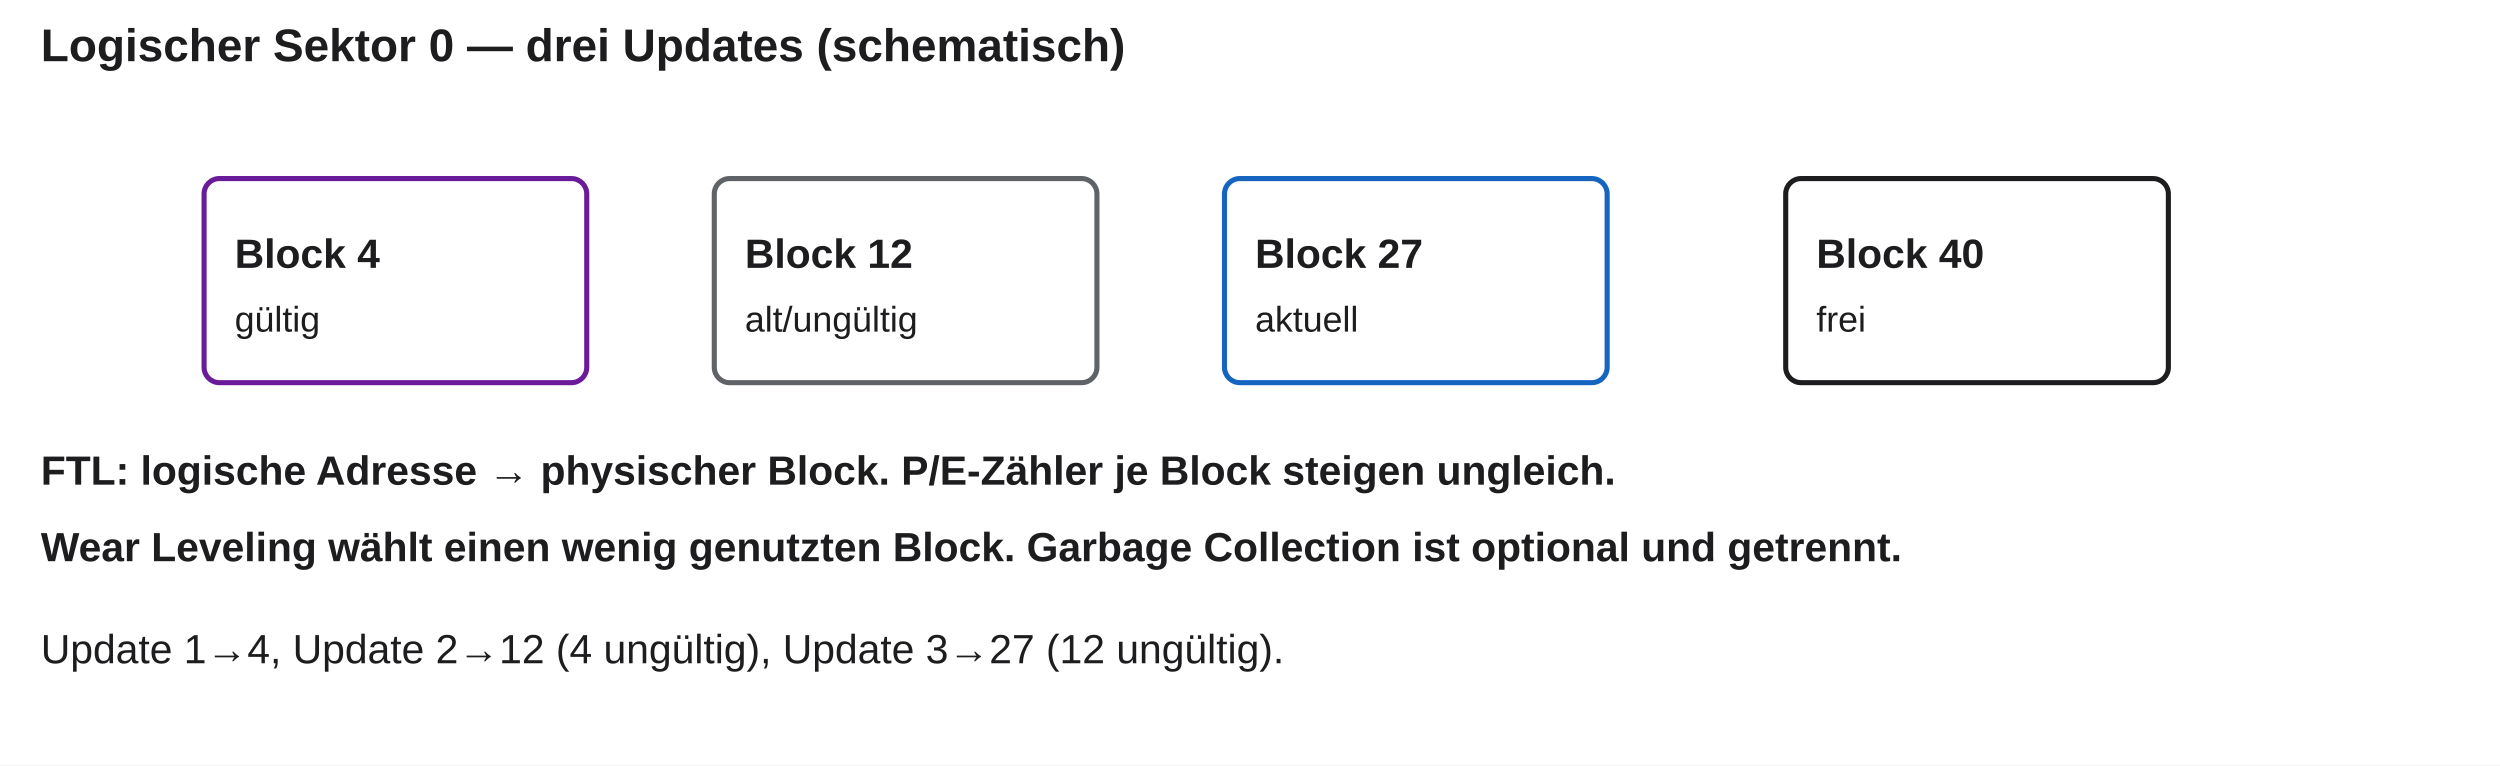
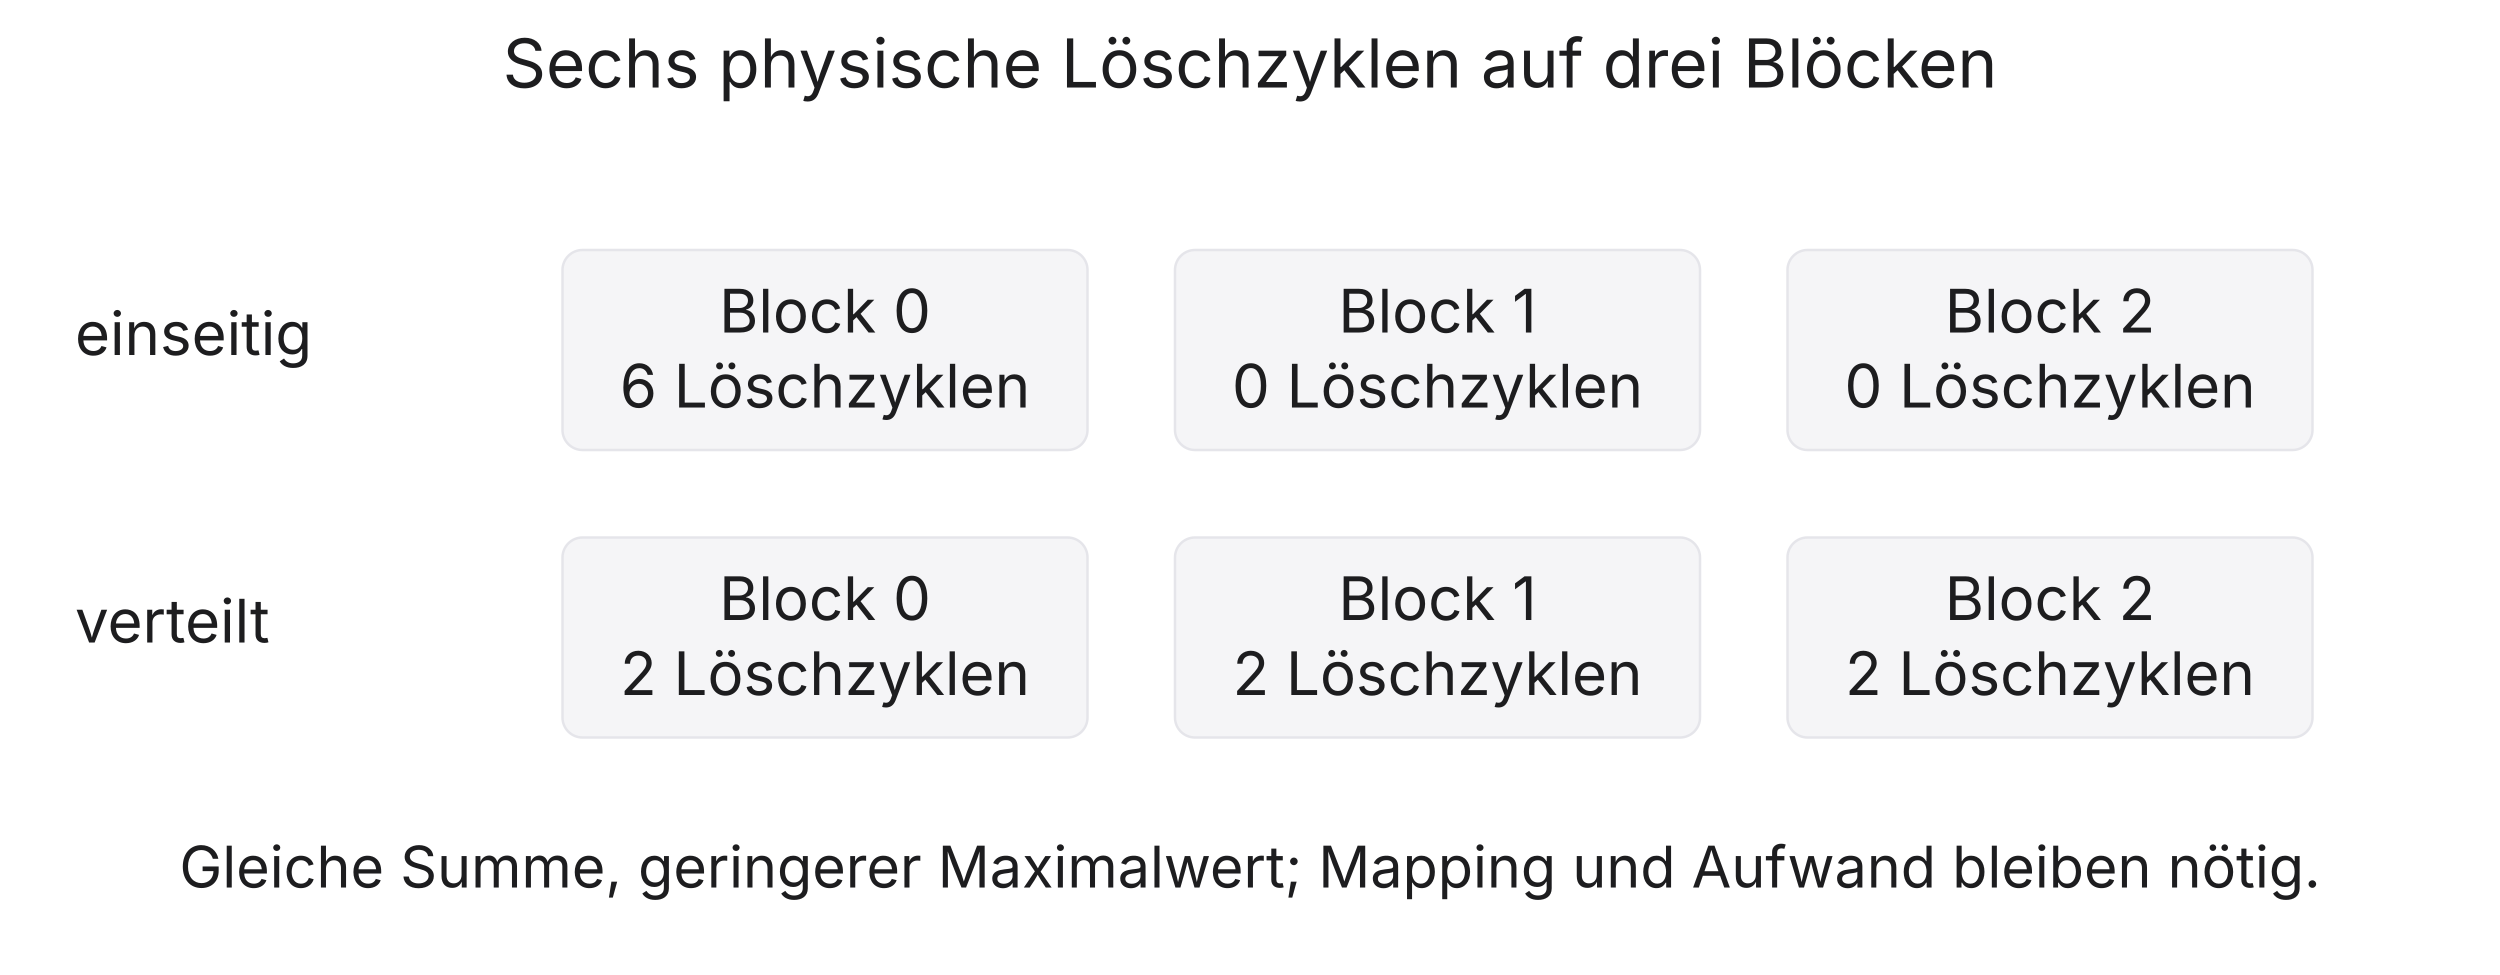
- <svg xmlns="http://www.w3.org/2000/svg" viewBox="0 0 980 300" width="980" height="300">
-   <rect width="980" height="300" fill="#FFFFFF" />
-   <style>text{font-family:Arial,Helvetica,sans-serif;fill:#1D1D1F}</style>
-   <text x="16" y="24" font-size="18" font-weight="600" fill="#1D1D1F" text-anchor="start">Logischer Sektor 0 — drei Updates (schematisch)</text>
-   <rect x="80" y="70" width="150" height="80" rx="6" fill="#FFF" stroke="#6A1B9A" stroke-width="2" />
-   <text x="92" y="105" font-size="16" font-weight="600" fill="#1D1D1F" text-anchor="start">Block 4</text>
-   <text x="92" y="130" font-size="14" font-weight="400" fill="#6A1B9A" text-anchor="start">gültig</text>
-   <rect x="280" y="70" width="150" height="80" rx="6" fill="#FFF" stroke="#5F6368" stroke-width="2" />
-   <text x="292" y="105" font-size="16" font-weight="600" fill="#1D1D1F" text-anchor="start">Block 12</text>
-   <text x="292" y="130" font-size="14" font-weight="400" fill="#5F6368" text-anchor="start">alt/ungültig</text>
-   <rect x="480" y="70" width="150" height="80" rx="6" fill="#FFF" stroke="#1565C0" stroke-width="2" />
-   <text x="492" y="105" font-size="16" font-weight="600" fill="#1D1D1F" text-anchor="start">Block 27</text>
-   <text x="492" y="130" font-size="14" font-weight="400" fill="#1565C0" text-anchor="start">aktuell</text>
-   <rect x="700" y="70" width="150" height="80" rx="6" fill="#FFF" stroke="#1D1D1F" stroke-width="2" />
-   <text x="712" y="105" font-size="16" font-weight="600" fill="#1D1D1F" text-anchor="start">Block 40</text>
-   <text x="712" y="130" font-size="14" font-weight="400" fill="#1D1D1F" text-anchor="start">frei</text>
-   <text x="16" y="190" font-size="16" font-weight="600" fill="#1D1D1F" text-anchor="start">FTL: logische Adresse → physischer Block. P/E-Zähler je Block steigen ungleich.</text>
-   <text x="16" y="220" font-size="16" font-weight="600" fill="#1D1D1F" text-anchor="start">Wear Leveling wählt einen wenig genutzten Block. Garbage Collection ist optional und getrennt.</text>
-   <text x="16" y="260" font-size="16" font-weight="400" fill="#5F6368" text-anchor="start">Update 1→4, Update 2→12 (4 ungültig), Update 3→27 (12 ungültig).</text>
+ <svg xmlns="http://www.w3.org/2000/svg" width="1000" height="390" viewBox="0 0 1000 390" role="img" aria-labelledby="title">
+   <style>text{font-family:Inter,Arial,Helvetica,sans-serif;font-weight:400}</style>
+   <defs>
+     <marker id="arrow" markerWidth="10" markerHeight="10" refX="8" refY="3" orient="auto" markerUnits="strokeWidth">
+       <path d="M0,0 L8,3 L0,6" fill="#1D1D1F" />
+     </marker>
+   </defs>
+   <rect width="1000" height="390" fill="#FFFFFF" />
+   <text x="500" y="35" font-size="27" fill="#1D1D1F" text-anchor="middle">Sechs physische Löschzyklen auf drei Blöcken</text>
+   <text x="30" y="142" font-size="24" fill="#1D1D1F" text-anchor="start">einseitig</text>
+   <rect x="225" y="100" width="210" height="80" rx="8" fill="#F5F5F7" stroke="#E5E5EA" />
+   <text x="330.0" y="133.0" font-size="24" fill="#1D1D1F" text-anchor="middle">Block 0</text>
+   <text x="330.0" y="163.0" font-size="24" fill="#1D1D1F" text-anchor="middle">6 Löschzyklen</text>
+   <rect x="470" y="100" width="210" height="80" rx="8" fill="#F5F5F7" stroke="#E5E5EA" />
+   <text x="575.0" y="133.0" font-size="24" fill="#1D1D1F" text-anchor="middle">Block 1</text>
+   <text x="575.0" y="163.0" font-size="24" fill="#1D1D1F" text-anchor="middle">0 Löschzyklen</text>
+   <rect x="715" y="100" width="210" height="80" rx="8" fill="#F5F5F7" stroke="#E5E5EA" />
+   <text x="820.0" y="133.0" font-size="24" fill="#1D1D1F" text-anchor="middle">Block 2</text>
+   <text x="820.0" y="163.0" font-size="24" fill="#1D1D1F" text-anchor="middle">0 Löschzyklen</text>
+   <text x="30" y="257" font-size="24" fill="#1D1D1F" text-anchor="start">verteilt</text>
+   <rect x="225" y="215" width="210" height="80" rx="8" fill="#F5F5F7" stroke="#E5E5EA" />
+   <text x="330.0" y="248.0" font-size="24" fill="#1D1D1F" text-anchor="middle">Block 0</text>
+   <text x="330.0" y="278.0" font-size="24" fill="#1D1D1F" text-anchor="middle">2 Löschzyklen</text>
+   <rect x="470" y="215" width="210" height="80" rx="8" fill="#F5F5F7" stroke="#E5E5EA" />
+   <text x="575.0" y="248.0" font-size="24" fill="#1D1D1F" text-anchor="middle">Block 1</text>
+   <text x="575.0" y="278.0" font-size="24" fill="#1D1D1F" text-anchor="middle">2 Löschzyklen</text>
+   <rect x="715" y="215" width="210" height="80" rx="8" fill="#F5F5F7" stroke="#E5E5EA" />
+   <text x="820.0" y="248.0" font-size="24" fill="#1D1D1F" text-anchor="middle">Block 2</text>
+   <text x="820.0" y="278.0" font-size="24" fill="#1D1D1F" text-anchor="middle">2 Löschzyklen</text>
+   <text x="500" y="355" font-size="23" fill="#1D1D1F" text-anchor="middle">Gleiche Summe, geringerer Maximalwert; Mapping und Aufwand bleiben nötig.</text>
</svg>
